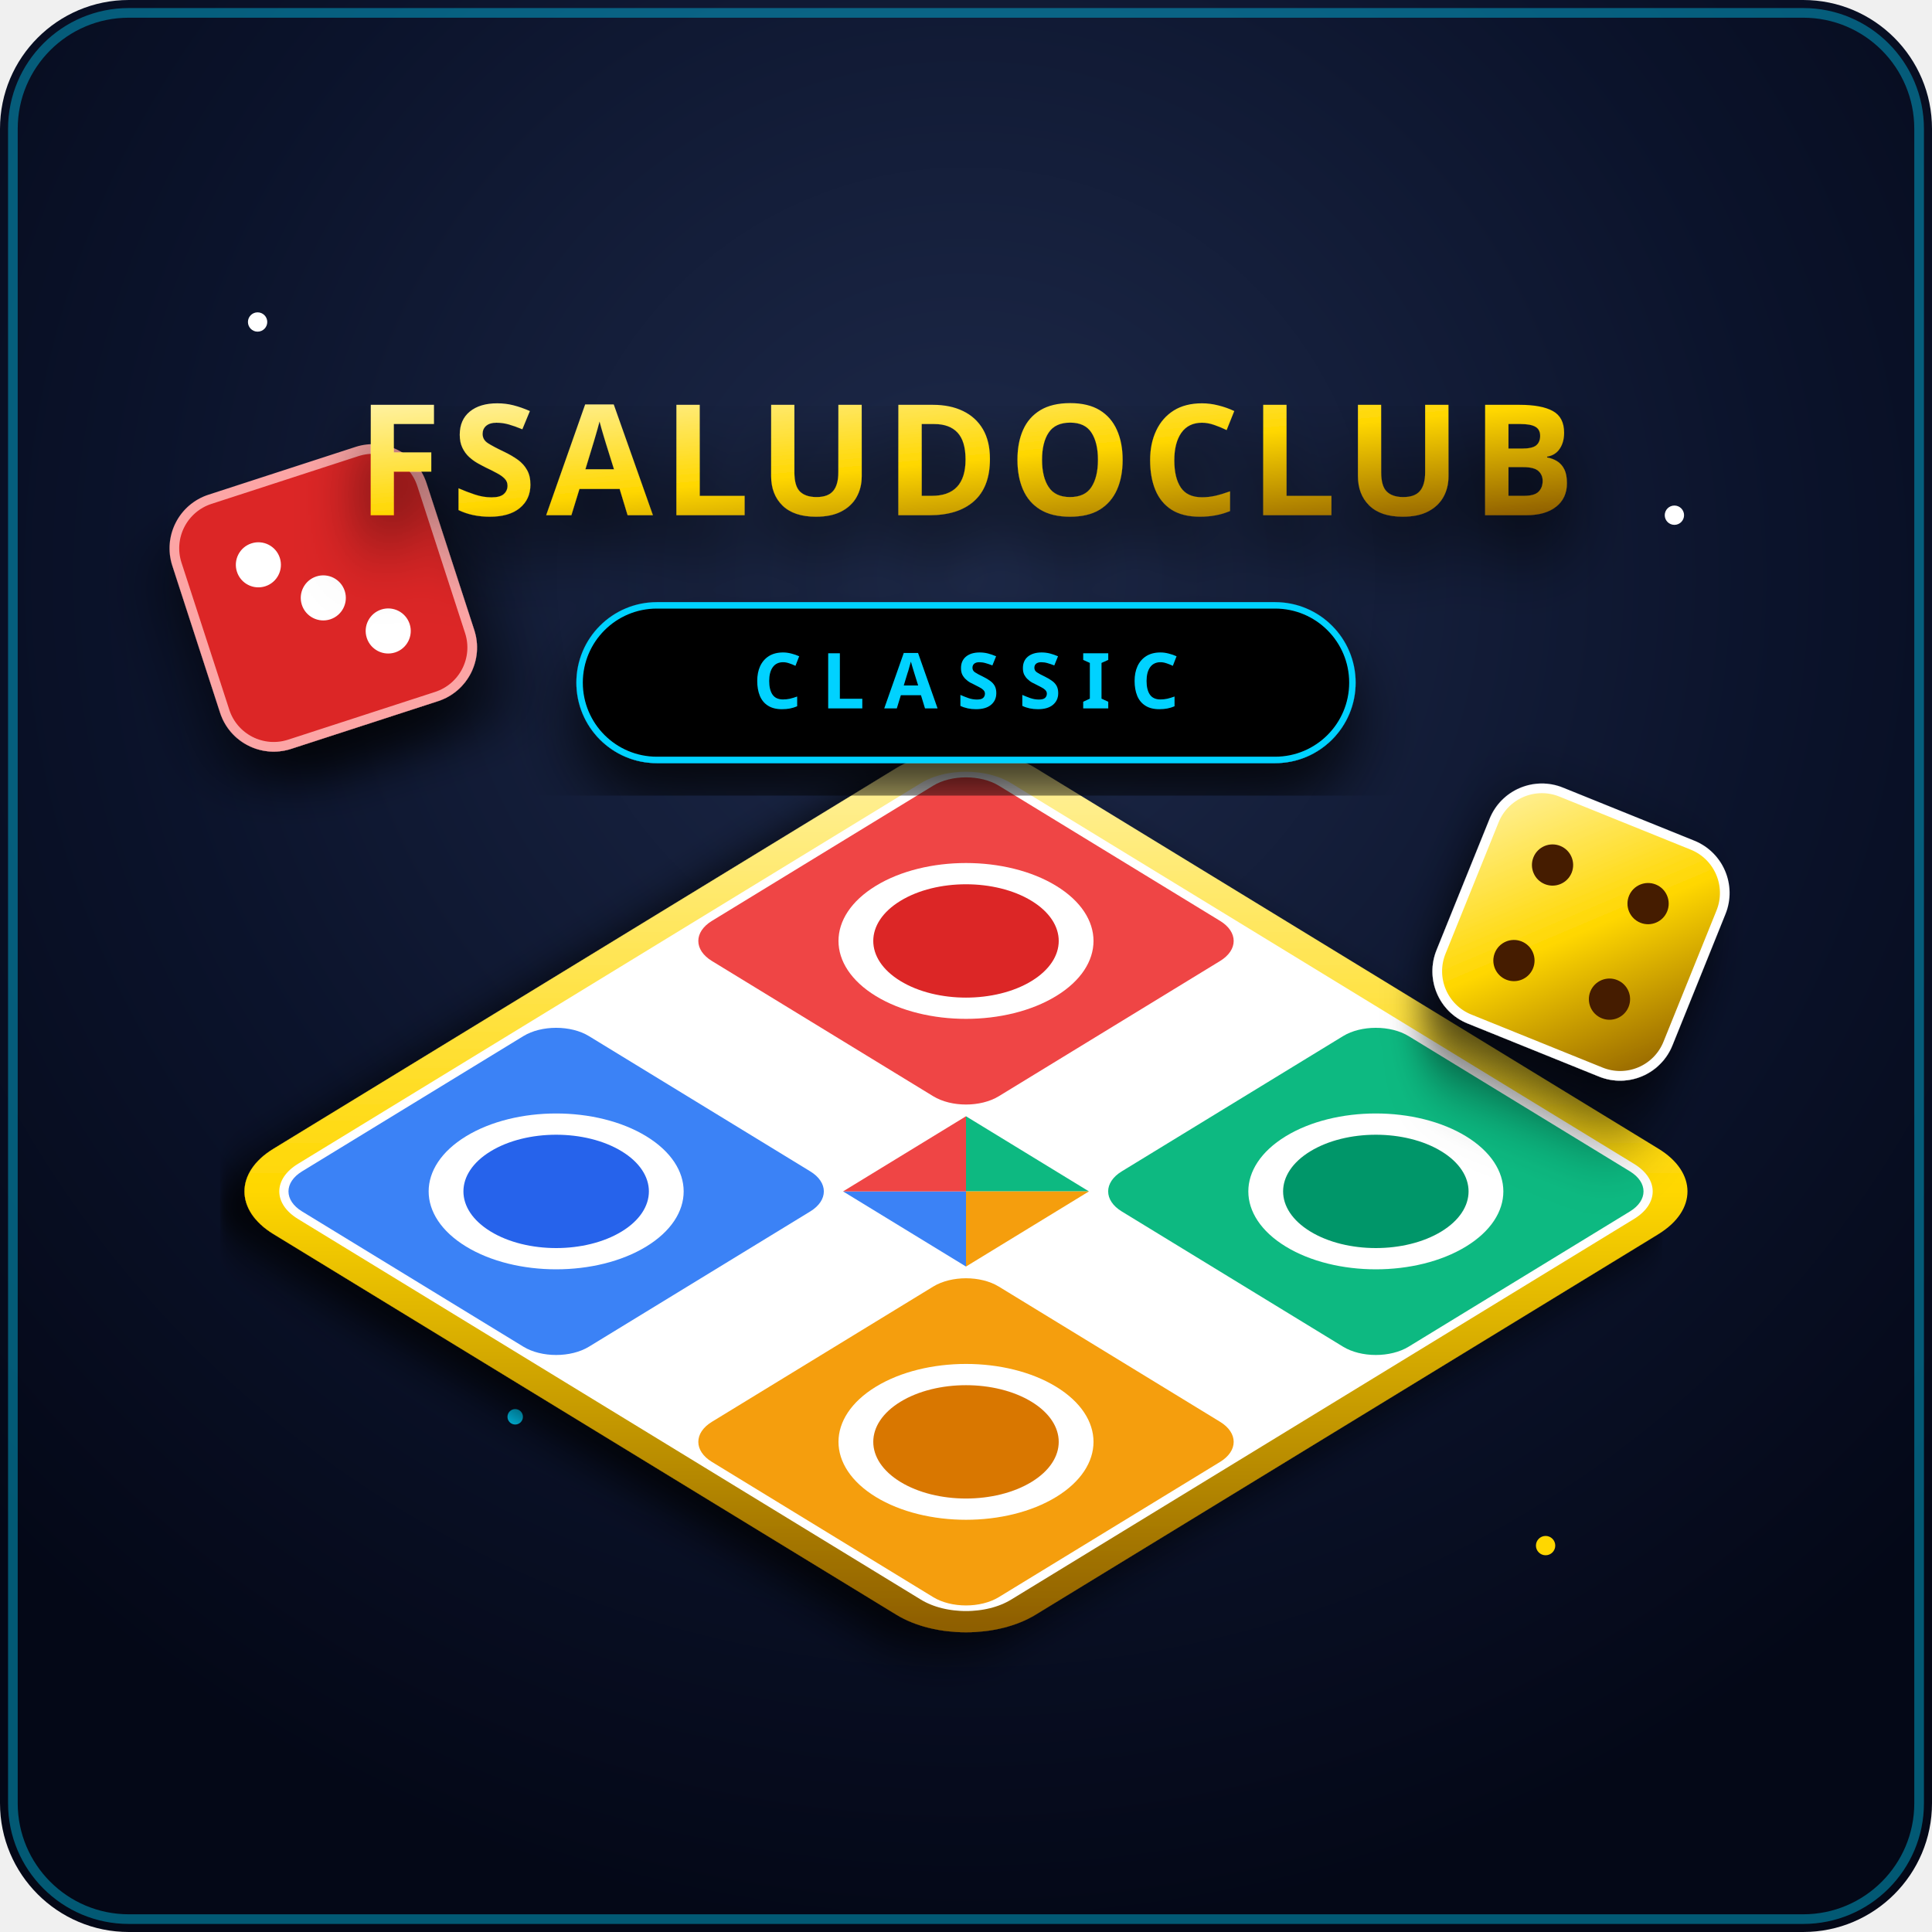
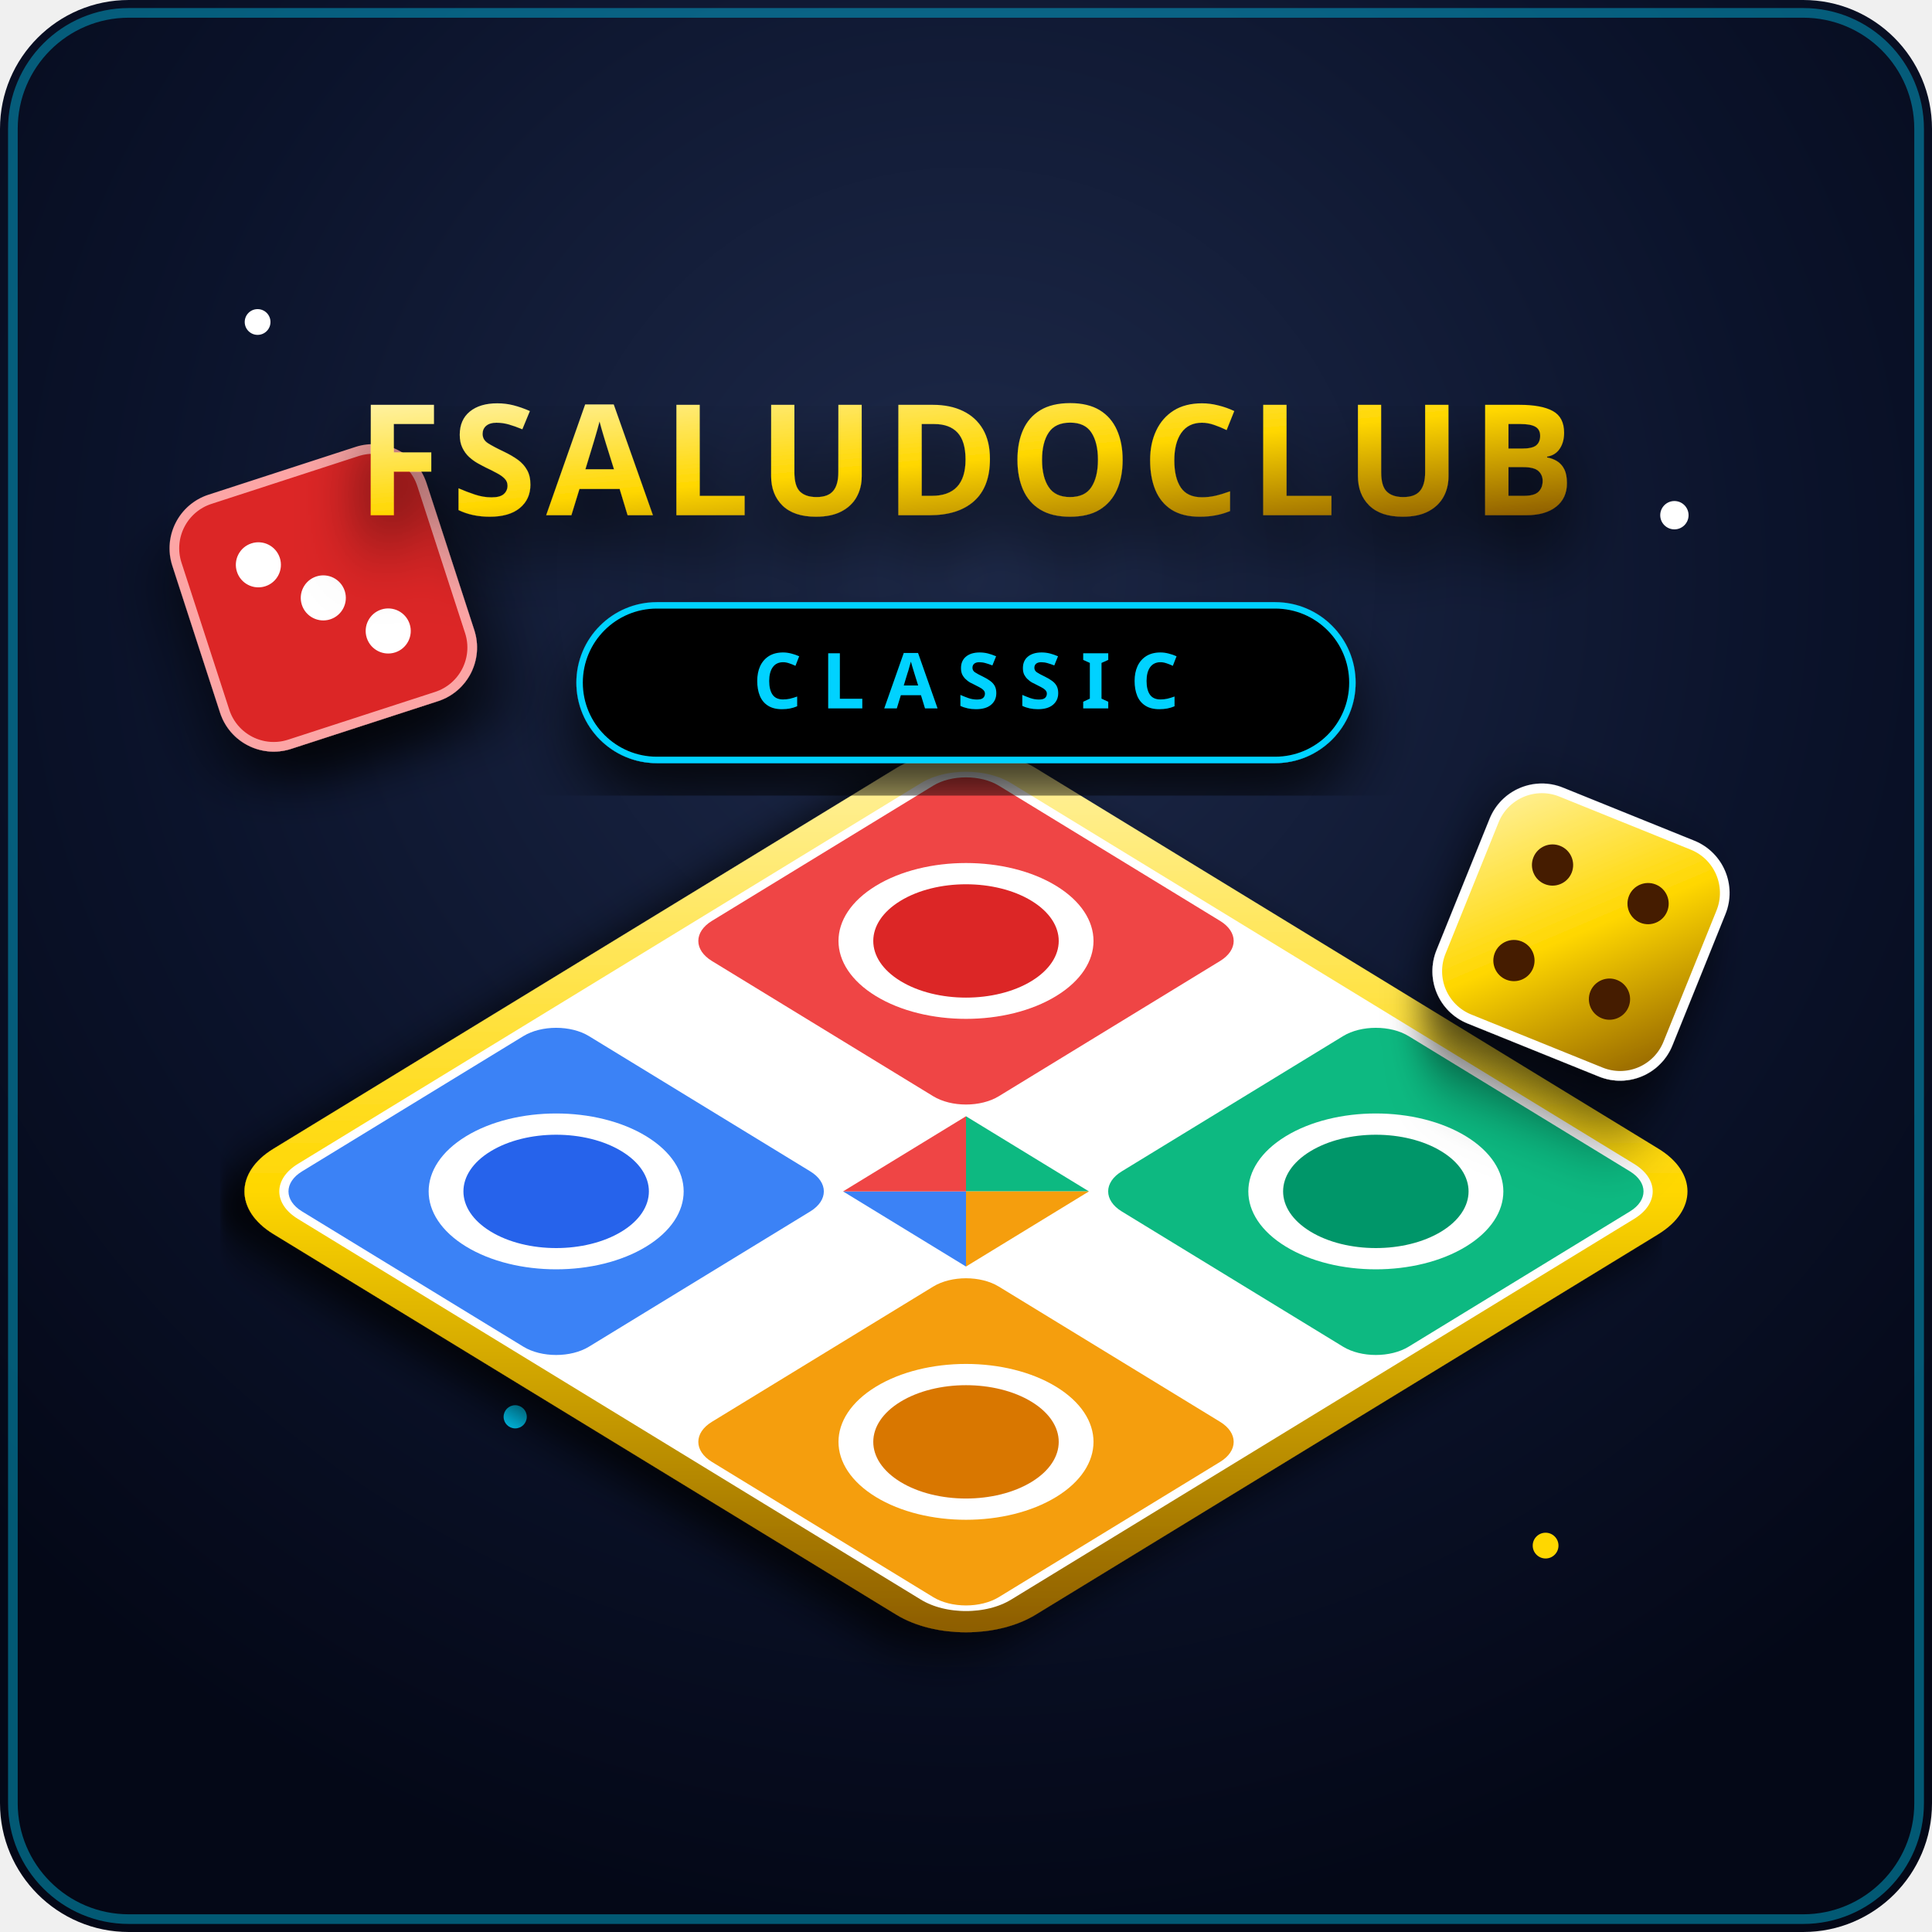
<svg xmlns="http://www.w3.org/2000/svg" viewBox="0 0 300 300" width="300" height="300">
  <defs>
    <radialGradient id="bgSphere" cx="50%" cy="30%" r="70%">
      <stop offset="0%" stop-color="#1E2A4A" />
      <stop offset="60%" stop-color="#0B132B" />
      <stop offset="100%" stop-color="#040817" />
    </radialGradient>
    <linearGradient id="goldPlate" x1="0%" y1="0%" x2="100%" y2="100%">
      <stop offset="0%" stop-color="#FFF2A3" />
      <stop offset="50%" stop-color="#FFD700" />
      <stop offset="100%" stop-color="#8A5A00" />
    </linearGradient>
    <filter id="shadow3d">
      <feDropShadow dx="0" dy="6" stdDeviation="5" flood-color="#000" flood-opacity="0.8" />
    </filter>
+     <style>
+       @keyframes floatDie1 {
+         0%, 100% { transform: translate(25px, 80px) rotate(-18deg); }
+         50% { transform: translate(25px, 70px) rotate(-10deg) scale(1.06); }
+       }
+       @keyframes floatDie2 {
+         0%, 100% { transform: translate(235px, 120px) rotate(22deg); }
+         50% { transform: translate(235px, 110px) rotate(32deg) scale(1.06); }
+       }
+       @keyframes boardLevitate {
+         0%, 100% { transform: translate(150px, 185px) scale(0.9, 0.55) rotate(45deg); }
+         50% { transform: translate(150px, 178px) scale(0.92, 0.56) rotate(45deg); }
+       }
+       @keyframes sparkleTwinkle {
+         0%, 100% { opacity: 0.2; transform: scale(0.7); }
+         50% { opacity: 1; transform: scale(1.6); }
+       }
+       @keyframes textGlow {
+         0%, 100% { filter: drop-shadow(0 0 2px rgba(255, 215, 0, 0.3)); }
+         50% { filter: drop-shadow(0 0 8px rgba(255, 215, 0, 0.8)); }
+       }
+       #animRedDie { animation: floatDie1 3s ease-in-out infinite; }
+       #animGoldDie { animation: floatDie2 3.4s ease-in-out infinite 0.5s; }
+       #animBoard { animation: boardLevitate 4s ease-in-out infinite; }
+       #animTitle { animation: textGlow 2.5s ease-in-out infinite; }
+       .spk-1 { animation: sparkleTwinkle 2.2s infinite ease-in-out; transform-origin: 40px 50px; }
+       .spk-2 { animation: sparkleTwinkle 2.6s infinite ease-in-out 0.8s; transform-origin: 260px 80px; }
+       .spk-3 { animation: sparkleTwinkle 1.9s infinite ease-in-out 1.2s; transform-origin: 80px 220px; }
+       .spk-4 { animation: sparkleTwinkle 2.4s infinite ease-in-out 0.4s; transform-origin: 240px 240px; }
+     </style>
  </defs>
  <rect width="300" height="300" rx="20" fill="url(#bgSphere)" />
  <rect x="2" y="2" width="296" height="296" rx="18" fill="none" stroke="#00D2FF" stroke-width="1.5" stroke-opacity="0.4" />
-   <circle cx="40" cy="50" r="1.5" fill="#FFF" />
-   <circle cx="260" cy="80" r="1.5" fill="#FFF" />
-   <circle cx="80" cy="220" r="1.2" fill="#00D2FF" />
-   <circle cx="240" cy="240" r="1.5" fill="#FFD700" />
-   <g transform="translate(150, 185) scale(0.9, 0.55) rotate(45)" filter="url(#shadow3d)">
+   <circle cx="40" cy="50" r="2" fill="#FFF" class="spk-1" />
+   <circle cx="260" cy="80" r="2.2" fill="#FFF" class="spk-2" />
+   <circle cx="80" cy="220" r="1.8" fill="#00D2FF" class="spk-3" />
+   <circle cx="240" cy="240" r="2" fill="#FFD700" class="spk-4" />
+   <g id="animBoard" transform="translate(150, 185) scale(0.9, 0.55) rotate(45)" filter="url(#shadow3d)">
    <rect x="-90" y="-90" width="180" height="180" rx="14" fill="#FFFFFF" stroke="url(#goldPlate)" stroke-width="6" />
    <rect x="-85" y="-85" width="70" height="70" rx="8" fill="#EF4444" />
    <circle cx="-50" cy="-50" r="22" fill="#FFFFFF" />
    <circle cx="-50" cy="-50" r="16" fill="#DC2626" />
    <rect x="15" y="-85" width="70" height="70" rx="8" fill="#10B981" />
    <circle cx="50" cy="-50" r="22" fill="#FFFFFF" />
    <circle cx="50" cy="-50" r="16" fill="#059669" />
    <rect x="15" y="15" width="70" height="70" rx="8" fill="#F59E0B" />
    <circle cx="50" cy="50" r="22" fill="#FFFFFF" />
    <circle cx="50" cy="50" r="16" fill="#D97706" />
    <rect x="-85" y="15" width="70" height="70" rx="8" fill="#3B82F6" />
    <circle cx="-50" cy="50" r="22" fill="#FFFFFF" />
    <circle cx="-50" cy="50" r="16" fill="#2563EB" />
    <polygon points="0,0 -15,-15 15,-15" fill="#10B981" />
    <polygon points="0,0 15,-15 15,15" fill="#F59E0B" />
    <polygon points="0,0 -15,15 15,15" fill="#3B82F6" />
    <polygon points="0,0 -15,-15 -15,15" fill="#EF4444" />
  </g>
-   <g transform="translate(25, 80) rotate(-18)" filter="url(#shadow3d)">
+   <g id="animRedDie" transform="translate(25, 80) rotate(-18)" filter="url(#shadow3d)">
    <rect width="40" height="40" rx="8" fill="#DC2626" stroke="#FCA5A5" stroke-width="1.5" />
    <circle cx="12" cy="12" r="3.5" fill="#FFF" />
    <circle cx="28" cy="28" r="3.5" fill="#FFF" />
    <circle cx="20" cy="20" r="3.5" fill="#FFF" />
  </g>
-   <g transform="translate(235, 120) rotate(22)" filter="url(#shadow3d)">
+   <g id="animGoldDie" transform="translate(235, 120) rotate(22)" filter="url(#shadow3d)">
    <rect width="38" height="38" rx="8" fill="url(#goldPlate)" stroke="#FFF" stroke-width="1.5" />
    <circle cx="11" cy="11" r="3.2" fill="#451A03" />
    <circle cx="27" cy="11" r="3.2" fill="#451A03" />
    <circle cx="11" cy="27" r="3.2" fill="#451A03" />
    <circle cx="27" cy="27" r="3.2" fill="#451A03" />
  </g>
-   <g filter="url(#shadow3d)">
+   <g id="animTitle" filter="url(#shadow3d)">
    <text x="150" y="80" font-family="'Cinzel', 'Poppins', sans-serif" font-weight="900" font-size="24" fill="url(#goldPlate)" text-anchor="middle" letter-spacing="1.5">
      FSALUDOCLUB
    </text>
    <rect x="90" y="94" width="120" height="24" rx="12" fill="#000" stroke="#00D2FF" stroke-width="1" />
    <text x="150" y="110" font-family="'Arial Black', sans-serif" font-weight="900" font-size="12" fill="#00D2FF" text-anchor="middle" letter-spacing="3">
      CLASSIC
    </text>
  </g>
</svg>
